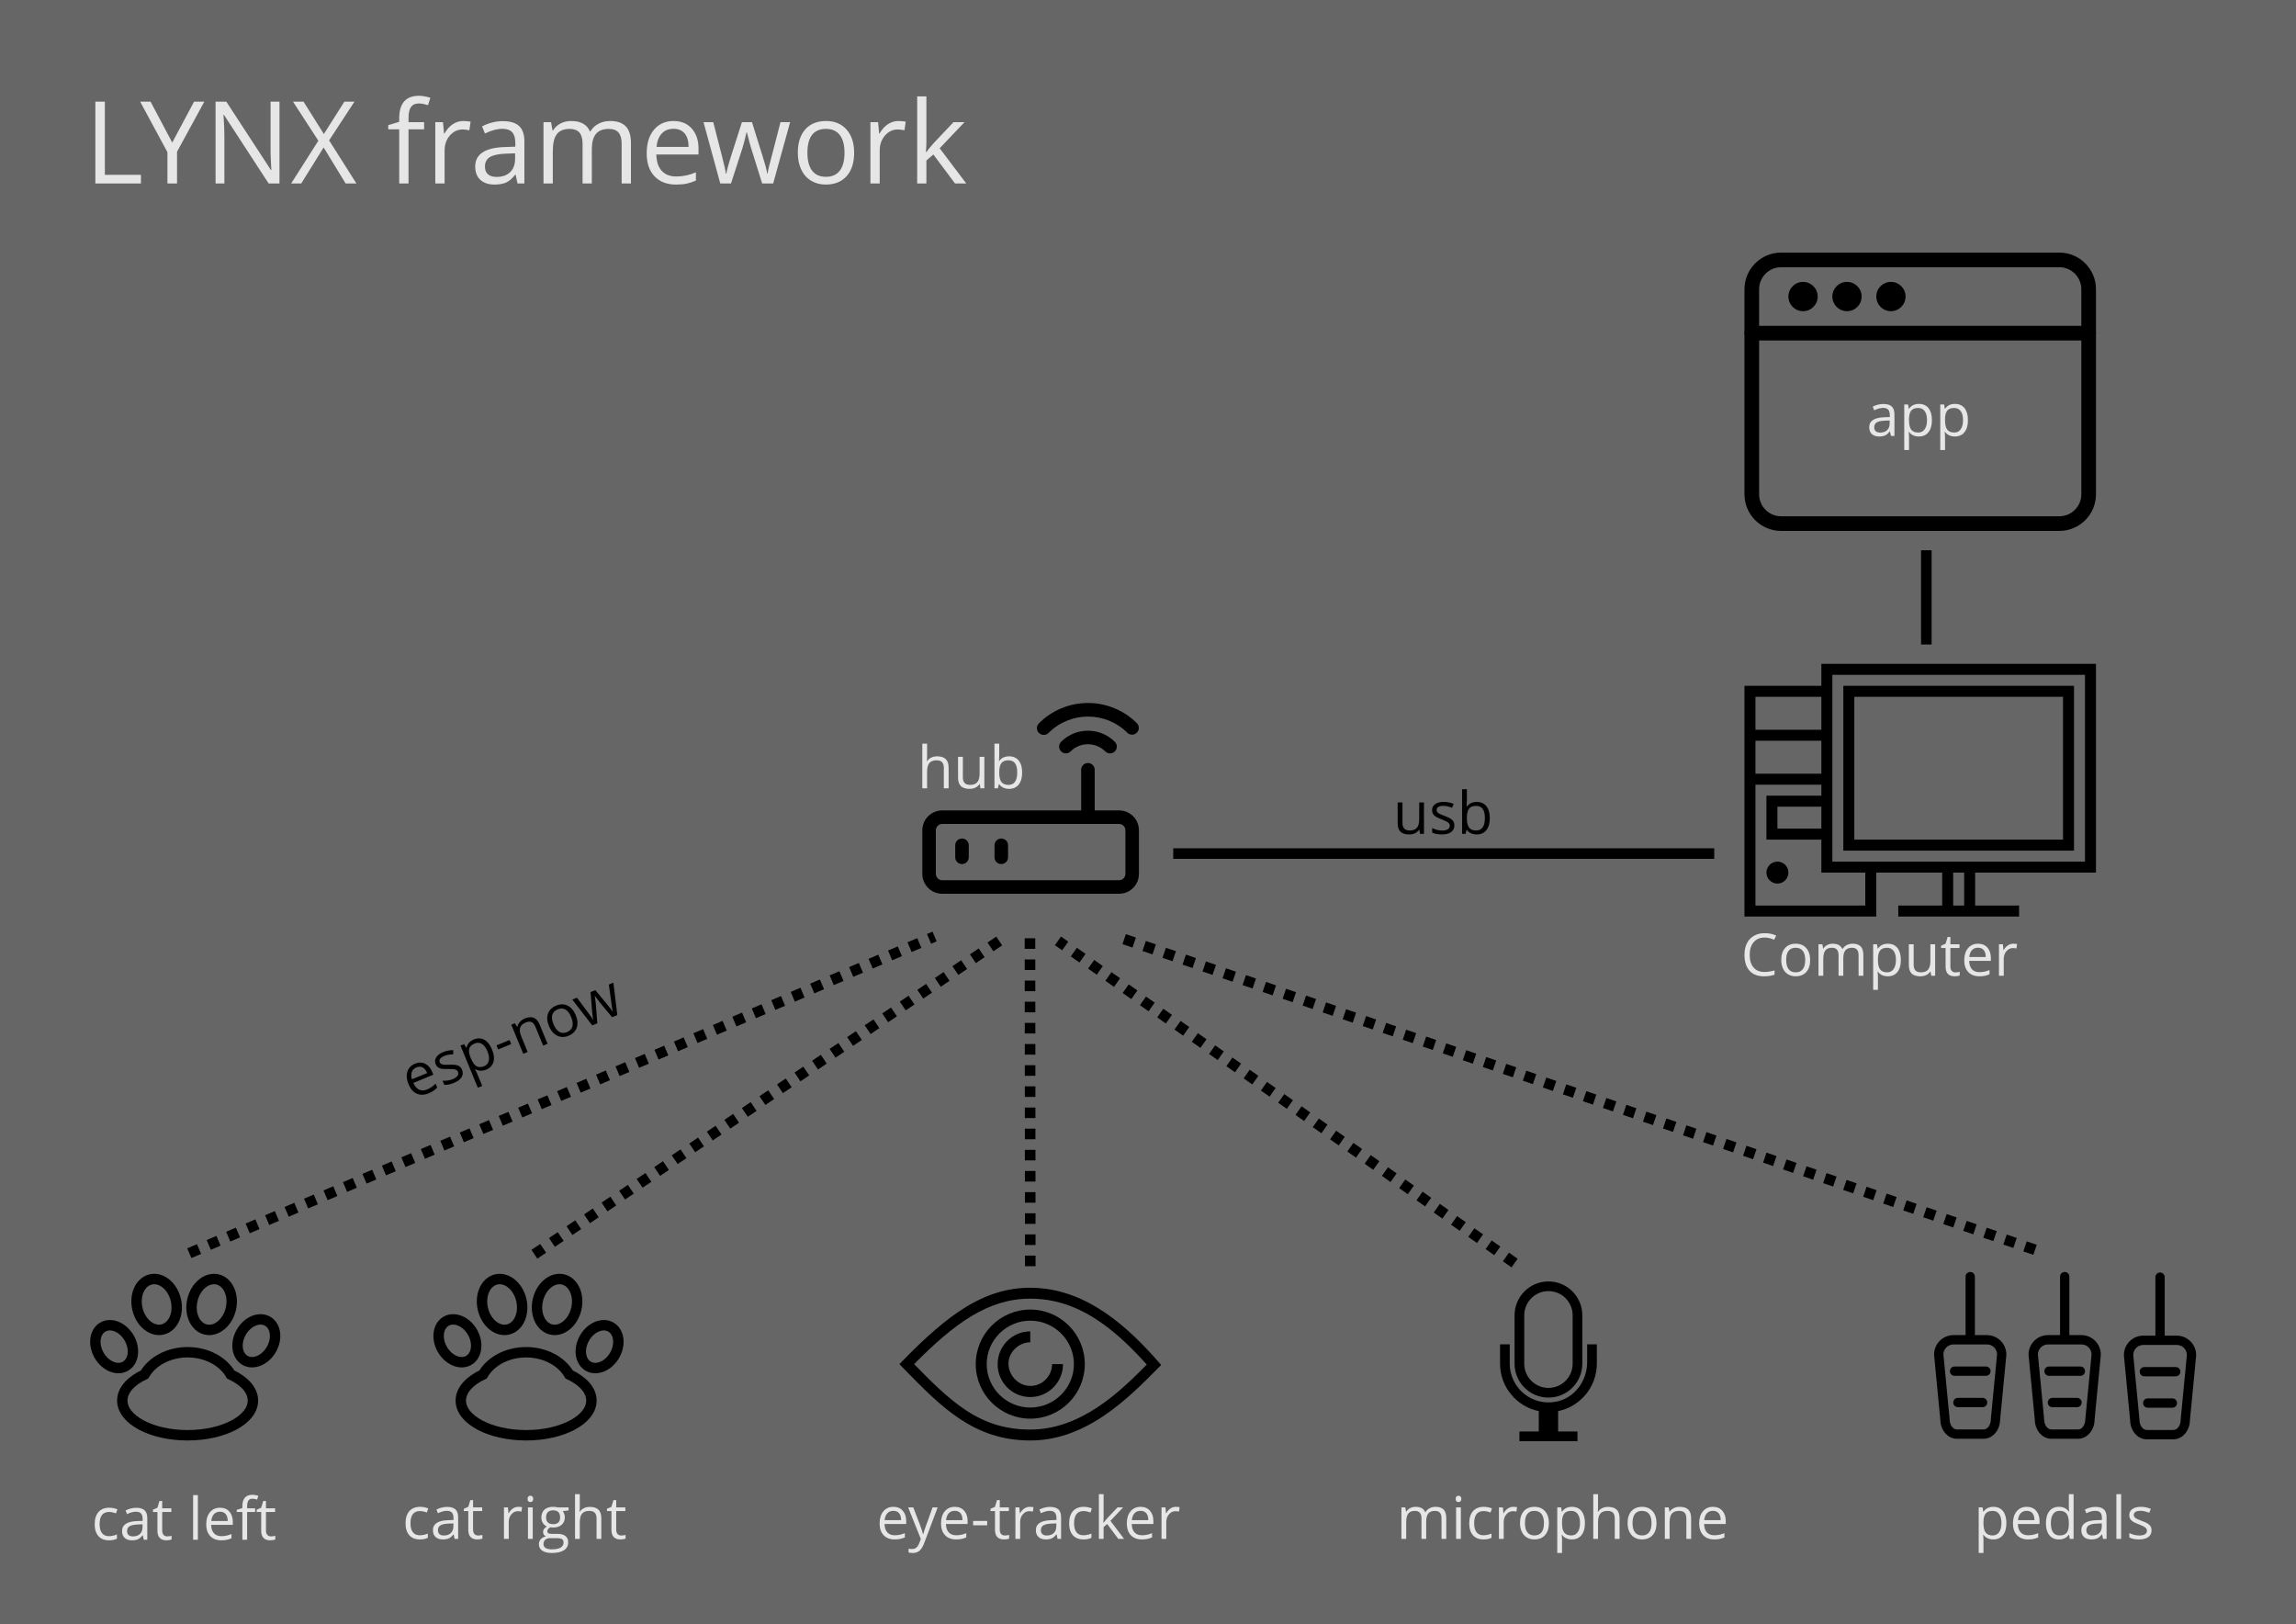
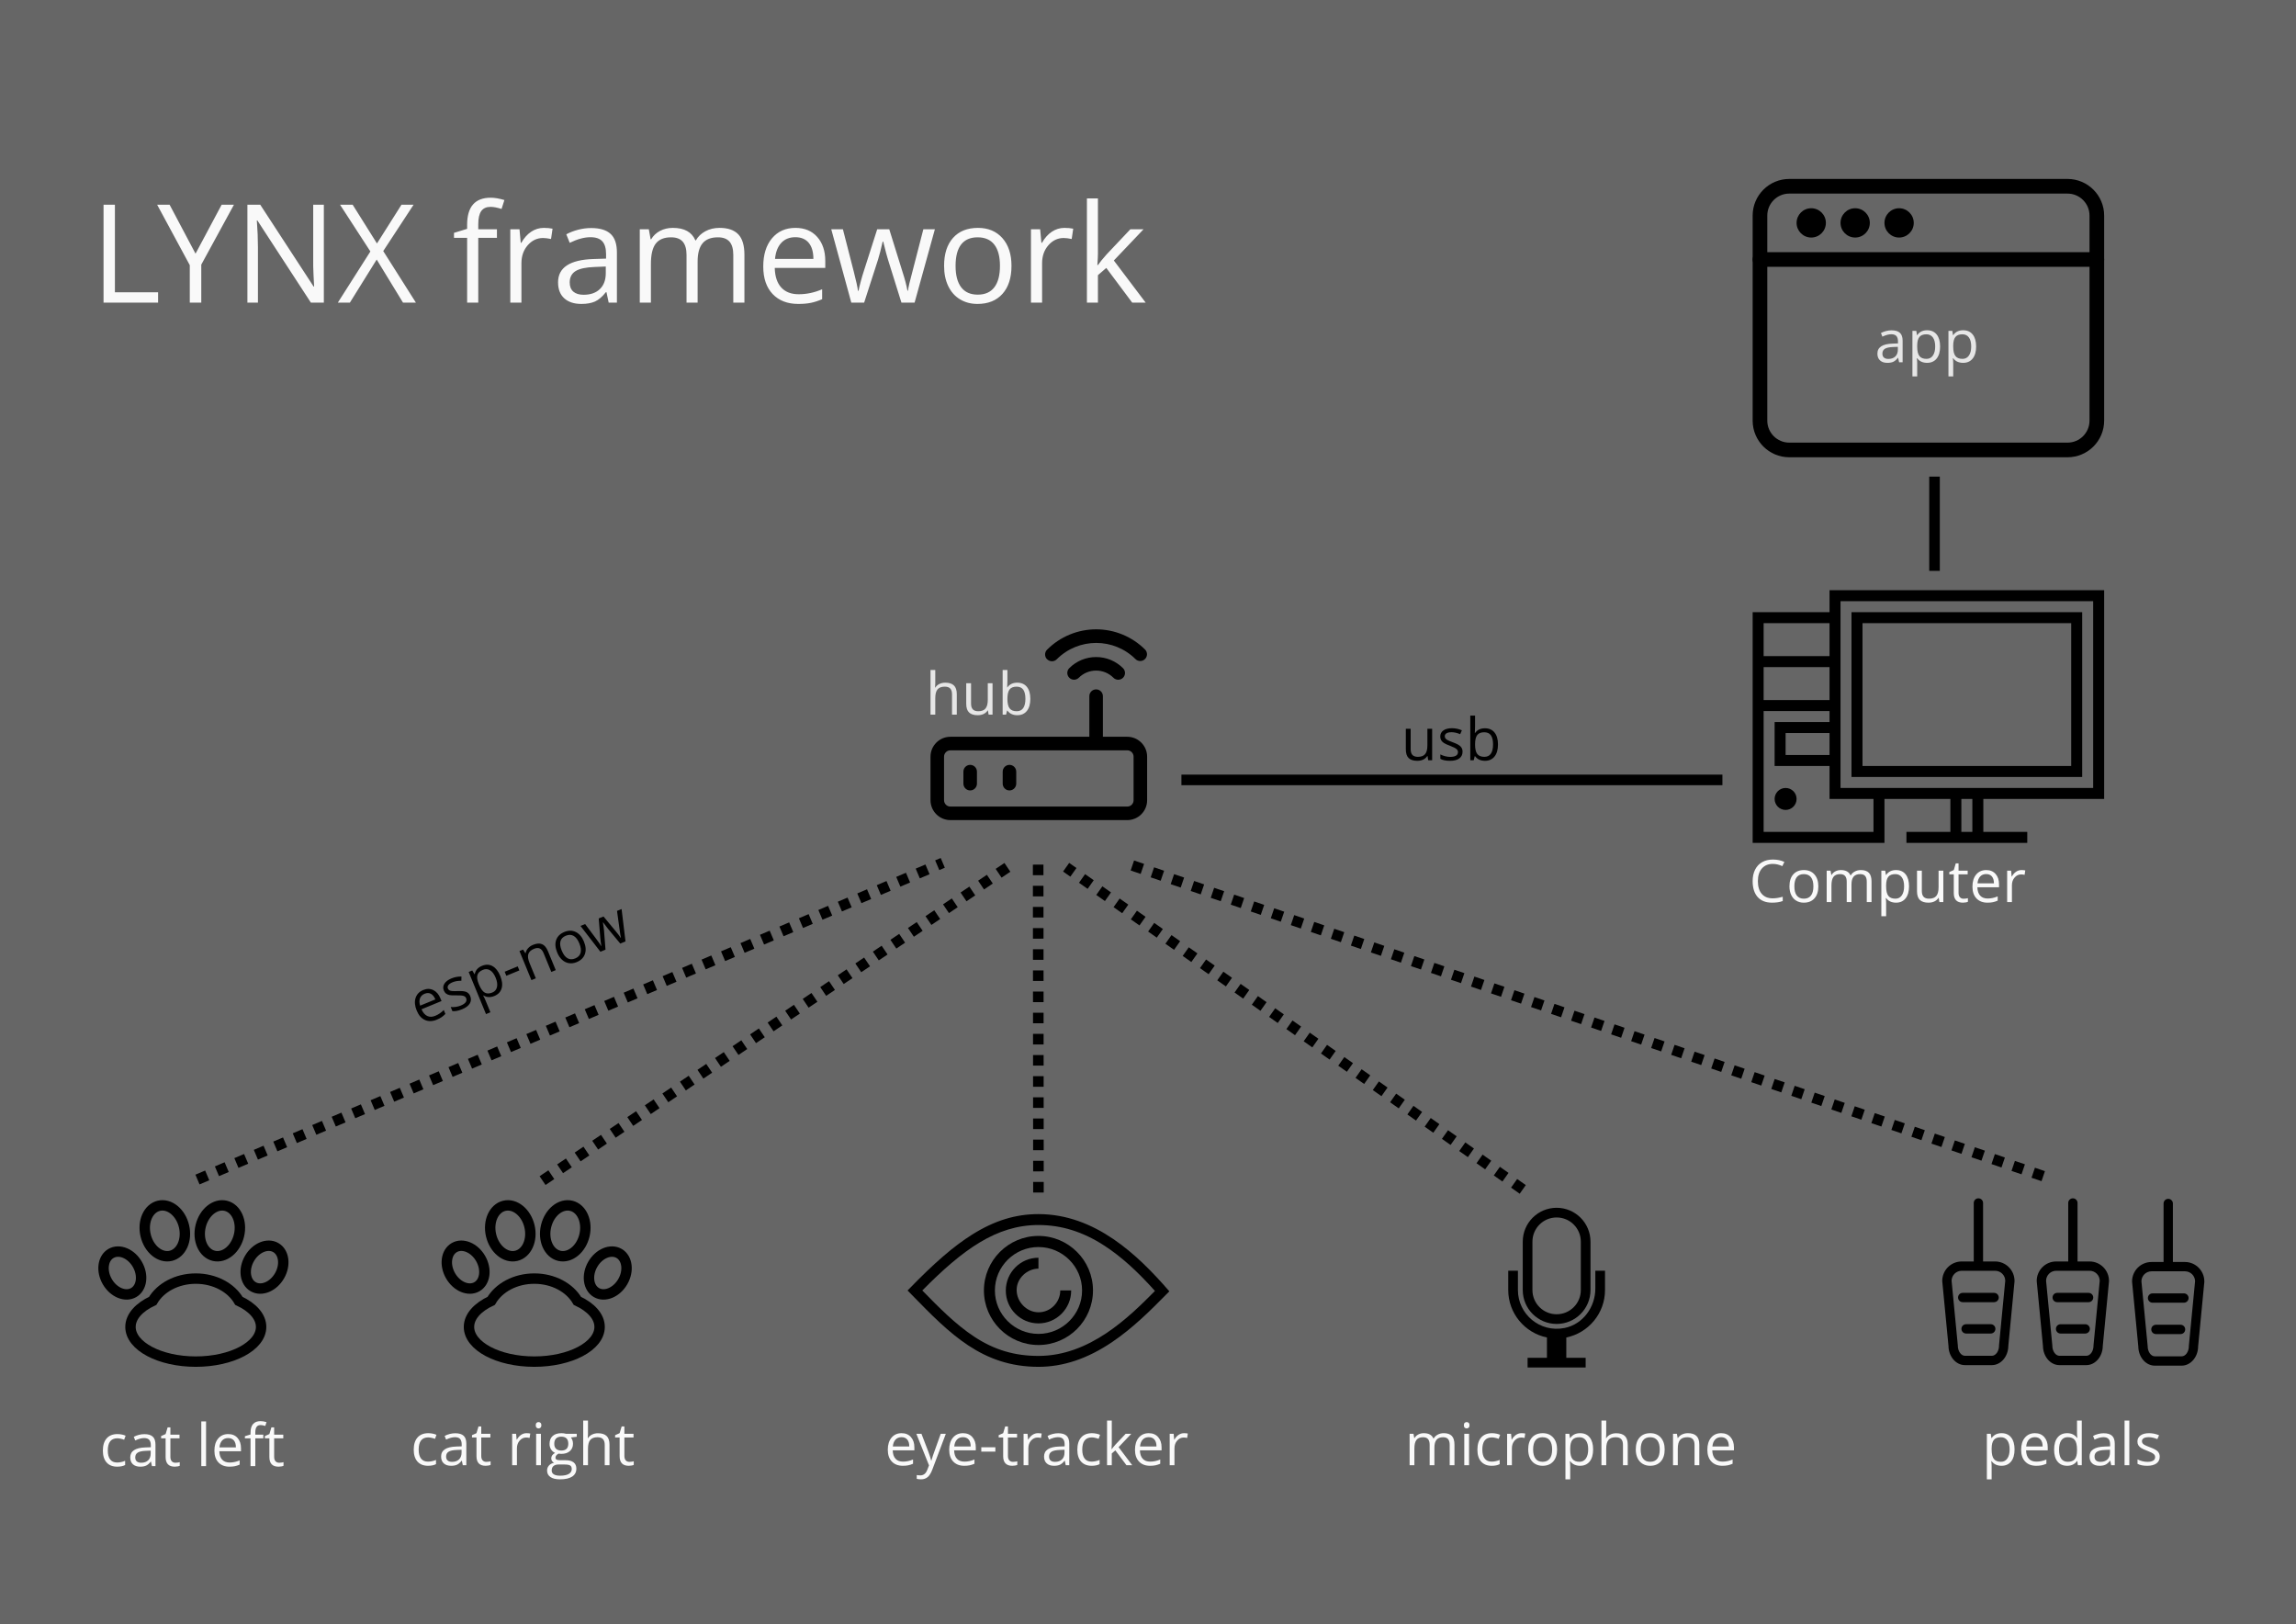
<svg xmlns="http://www.w3.org/2000/svg" width="297mm" height="210mm" viewBox="0 0 297 210" version="1.1" id="svg1">
  <defs id="defs1">
    <rect x="-767.448" y="919.816" width="723.239" height="141.045" id="rect1" />
    <rect x="-767.448" y="919.816" width="281.83" height="87.565" id="rect1-2" />
    <rect x="-767.448" y="919.816" width="360.117" height="190.309" id="rect1-2-8" />
    <rect x="-767.448" y="919.816" width="360.117" height="190.309" id="rect1-2-8-6" />
    <rect x="-767.448" y="919.816" width="360.117" height="190.309" id="rect1-2-8-6-5" />
    <rect x="-767.448" y="919.816" width="233.528" height="87.48" id="rect1-6" />
    <rect x="-767.448" y="919.816" width="360.117" height="190.309" id="rect1-7" />
    <rect x="-767.448" y="919.816" width="360.117" height="190.309" id="rect1-7-0" />
    <rect x="-767.448" y="919.816" width="307.031" height="82.618" id="rect1-2-8-5" />
    <rect x="-767.448" y="919.816" width="360.117" height="190.309" id="rect1-7-07" />
    <rect x="-767.448" y="919.816" width="360.117" height="190.309" id="rect1-2-8-62" />
+     <rect x="-767.448" y="919.816" width="723.239" height="141.045" id="rect1-75" />
  </defs>
-   <g id="layer3">
+   <g id="layer3" style="display:inline">
    <rect style="fill:#666666;stroke:none;stroke-width:2.5;stroke-dasharray:none;stroke-dashoffset:0" id="rect4" width="327.329" height="235.983" x="-15.922" y="-12.352" />
  </g>
-   <g id="layer1">
-     <g id="g2" transform="matrix(1.251834,0,0,1.251834,190.285,166.3587)">
+   <g id="layer2" style="display:inline">
+     <rect fill="none" height="36.492" width="36.492" id="rect1-5" x="39.997" y="82.628" style="stroke-width:0.114;stroke-dasharray:none" />
+     <g id="g4-7" transform="matrix(0.08585818,0,0,0.08585818,3.038969,144.0087)" style="stroke-width:15.687;stroke-dasharray:none">
+       <path class="cls-1" d="m 324.5,282.26 c -11.49,-19.8 -36.22,-33.5 -64.9,-33.5 -28.68,0 -53.41,13.7 -64.9,33.5 -20.53,9.58 -33.5,23.62 -33.5,39.28 0,28.87 44.05,52.27 98.4,52.27 54.35,0 98.4,-23.4 98.4,-52.27 0,-15.66 -12.97,-29.7 -33.5,-39.28 z" id="path1-0" style="fill:none;stroke:#000000;stroke-width:15.687;stroke-miterlimit:10;stroke-dasharray:none" />
+       <ellipse class="cls-1" cx="295.77" cy="176.77" rx="38.75" ry="29.72" transform="rotate(-76.66,295.7756,176.7712)" id="ellipse1" style="fill:none;stroke:#000000;stroke-width:15.687;stroke-miterlimit:10;stroke-dasharray:none" />
+       <ellipse class="cls-1" cx="212.93" cy="176.77" rx="29.72" ry="38.75" transform="rotate(-13.34,212.893,176.7626)" id="ellipse2" style="fill:none;stroke:#000000;stroke-width:15.687;stroke-miterlimit:10;stroke-dasharray:none" />
+       <ellipse class="cls-1" cx="148.91" cy="240.32" rx="26.12" ry="34.05" transform="rotate(-30,148.9066,240.3194)" id="ellipse3" style="fill:none;stroke:#000000;stroke-width:15.687;stroke-miterlimit:10;stroke-dasharray:none" />
+       <ellipse class="cls-1" cx="363.09" cy="231.51" rx="34.05" ry="26.12" transform="rotate(-60,363.0941,231.5025)" id="ellipse4" style="fill:none;stroke:#000000;stroke-width:15.687;stroke-miterlimit:10;stroke-dasharray:none" />
+     </g>
+     <g id="g4-7-8" transform="matrix(-0.08585818,0,0,0.08585818,91.40252,144.0087)" style="stroke-width:15.687;stroke-dasharray:none">
+       <path class="cls-1" d="m 324.5,282.26 c -11.49,-19.8 -36.22,-33.5 -64.9,-33.5 -28.68,0 -53.41,13.7 -64.9,33.5 -20.53,9.58 -33.5,23.62 -33.5,39.28 0,28.87 44.05,52.27 98.4,52.27 54.35,0 98.4,-23.4 98.4,-52.27 0,-15.66 -12.97,-29.7 -33.5,-39.28 z" id="path1-0-7" style="fill:none;stroke:#000000;stroke-width:15.687;stroke-miterlimit:10;stroke-dasharray:none" />
+       <ellipse class="cls-1" cx="295.77" cy="176.77" rx="38.75" ry="29.72" transform="rotate(-76.66,295.7756,176.7712)" id="ellipse1-9" style="fill:none;stroke:#000000;stroke-width:15.687;stroke-miterlimit:10;stroke-dasharray:none" />
+       <ellipse class="cls-1" cx="212.93" cy="176.77" rx="29.72" ry="38.75" transform="rotate(-13.34,212.893,176.7626)" id="ellipse2-2" style="fill:none;stroke:#000000;stroke-width:15.687;stroke-miterlimit:10;stroke-dasharray:none" />
+       <ellipse class="cls-1" cx="148.91" cy="240.32" rx="26.12" ry="34.05" transform="rotate(-30,148.9066,240.3194)" id="ellipse3-0" style="fill:none;stroke:#000000;stroke-width:15.687;stroke-miterlimit:10;stroke-dasharray:none" />
+       <ellipse class="cls-1" cx="363.09" cy="231.51" rx="34.05" ry="26.12" transform="rotate(-60,363.0941,231.5025)" id="ellipse4-2" style="fill:none;stroke:#000000;stroke-width:15.687;stroke-miterlimit:10;stroke-dasharray:none" />
+     </g>
+     <g id="g2-0" transform="matrix(0.4378269,0,0,0.4378269,112.4849,71.84313)">
+       <path d="m 76.09,53.55 h -7.16 v -12 a 2,2 0 1 0 -4,0 v 12 H 23.88 A 5.89,5.89 0 0 0 18,59.43 V 72.3 a 5.88,5.88 0 0 0 5.88,5.87 H 76.09 A 5.87,5.87 0 0 0 82,72.3 V 59.43 A 5.88,5.88 0 0 0 76.09,53.55 Z M 78,72.3 a 1.87,1.87 0 0 1 -1.87,1.87 H 23.88 A 1.88,1.88 0 0 1 22,72.3 V 59.43 a 1.88,1.88 0 0 1 1.88,-1.88 H 76.09 A 1.88,1.88 0 0 1 78,59.43 Z M 52.44,30.66 a 2,2 0 0 1 0,-2.83 20.48,20.48 0 0 1 29,0 2,2 0 0 1 -2.82,2.83 16.49,16.49 0 0 0 -23.32,0 2,2 0 0 1 -2.83,0 z M 66.93,30 a 11.2,11.2 0 0 1 7.95,3.29 2.001,2.001 0 1 1 -2.83,2.83 7.24,7.24 0 0 0 -10.24,0 A 2,2 0 0 1 60.39,36.7 2,2 0 0 1 59,36.11 2,2 0 0 1 59,33.28 11.16,11.16 0 0 1 66.93,30 Z M 31.72,63.85 v 3.55 a 2,2 0 0 1 -4,0 v -3.55 a 2,2 0 1 1 4,0 z m 11.61,0 v 3.55 a 2,2 0 0 1 -4,0 v -3.55 a 2,2 0 0 1 4,0 z" id="path1-6" />
+     </g>
+     <g id="g5-5" transform="matrix(0.08817774,0,0,0.08817774,111.7559,144.3274)" style="stroke-width:10.028;stroke-dasharray:none">
+       <g id="g4-6" style="stroke-width:10.028;stroke-dasharray:none">
+         <g id="g3-9" style="stroke-width:10.028;stroke-dasharray:none">
+           <g id="g2-3" style="stroke-width:10.028;stroke-dasharray:none">
+             <path d="M 447.1,256.2 C 401.8,204 339.2,144 256,144 c -33.6,0 -64.4,9.5 -96.9,29.8 C 131.7,191 103.6,215.2 65,255 l -1,1 6.7,6.9 C 125.8,319.3 173.4,368 256,368 c 36.5,0 71.9,-11.9 108.2,-36.4 30.9,-20.9 57.2,-47.4 78.3,-68.8 l 5.5,-5.5 z M 256,160 c 33.1,0 64.9,9.5 97.2,30.6 23.9,15.6 47.4,36.7 73.7,66.1 C 388.6,295.4 331.1,352 256,352 221.8,352 191.8,343.6 161.8,323.8 134.3,305.7 109.5,280.5 85.6,256 144.7,196.3 194,160 256,160 Z" id="path1-7" style="stroke-width:10.028;stroke-dasharray:none" />
+             <path d="m 256,336 c 44.1,0 80,-35.9 80,-80 0,-44.1 -35.9,-80 -80,-80 -44.1,0 -80,35.9 -80,80 0,44.1 35.9,80 80,80 z m 0,-143.7 c 35.2,0 64,28.6 64,63.7 0,35.1 -28.8,63.7 -64,63.7 -35.2,0 -63.9,-28.6 -63.9,-63.7 0,-35.1 28.7,-63.7 63.9,-63.7 z" id="path2-4" style="stroke-width:10.028;stroke-dasharray:none" />
+           </g>
+           <path d="m 288,256 v 0 c 0,17.5 -14.4,32 -31.8,32 -17.4,0 -32.2,-15.2 -32.2,-32.7 0,-17.5 15.8,-31.3 32,-31.3 v -16 c -26.5,0 -47.9,21.6 -47.9,48.2 0,26.6 21.5,48.1 47.9,48.1 26.4,0 48,-21.6 48,-48.1 V 256 Z" id="path3" style="stroke-width:10.028;stroke-dasharray:none" />
+         </g>
+       </g>
+     </g>
+     <path style="fill:none;stroke:#000000;stroke-width:1.368;stroke-dasharray:none" d="m 152.823,100.869 h 69.981" id="path4" />
+     <path style="fill:none;stroke:#000000;stroke-width:1.368;stroke-dasharray:none" d="M 250.241,61.642 V 73.831" id="path4-2" />
+     <path style="fill:none;stroke:#000000;stroke-width:1.368;stroke-dasharray:1.368, 1.368;stroke-dashoffset:0" d="M 25.545,152.555 121.952,111.598" id="path4-1" />
+     <path style="fill:none;stroke:#000000;stroke-width:1.368;stroke-dasharray:1.368, 1.368;stroke-dashoffset:0" d="M 70.183,152.693 130.863,111.806" id="path4-1-0" />
+     <path style="fill:none;stroke:#000000;stroke-width:1.368;stroke-dasharray:1.368, 1.368;stroke-dashoffset:0" d="m 134.329,154.234 -0.038,-43.663" id="path4-1-2" />
+     <path style="fill:none;stroke:#000000;stroke-width:1.368;stroke-dasharray:1.368, 1.368;stroke-dashoffset:0" d="M 196.977,153.831 137.91,112.16" id="path4-1-9" />
+     <path style="fill:none;stroke:#000000;stroke-width:1.368;stroke-dasharray:1.368, 1.368;stroke-dashoffset:0" d="M 264.303,152.116 146.271,111.868" id="path4-1-9-3" />
+     <path d="m 270.304,163.15 h -1.562 v -7.564 c 0,-0.333 -0.27,-0.603 -0.603,-0.603 -0.333,0 -0.603,0.27 -0.603,0.603 v 7.564 h -1.562 c -1.387,0.002 -2.511,1.126 -2.513,2.513 v 0.029 l 0.807,8.389 c 0.014,1.368 0.966,2.476 2.134,2.476 h 3.469 c 1.168,0 2.12,-1.108 2.134,-2.476 l 0.805,-8.36 v -0.058 c -0.002,-1.385 -1.123,-2.508 -2.508,-2.513 z m 0.503,10.843 v 0.057 c 0,0.705 -0.425,1.301 -0.928,1.301 h -3.472 c -0.503,0 -0.928,-0.595 -0.928,-1.301 v -0.029 l -0.809,-8.385 c 0.015,-0.711 0.595,-1.281 1.307,-1.281 h 4.329 c 0.712,5.7e-4 1.292,0.57 1.307,1.281 z m -0.035,-6.18 c 0,0.333 -0.27,0.603 -0.603,0.603 h -4.058 c -0.333,0 -0.603,-0.27 -0.603,-0.603 0,-0.333 0.27,-0.603 0.603,-0.603 h 4.058 c 0.332,-1e-5 0.601,0.268 0.603,0.599 z m -0.436,4.057 c 0,0.333 -0.27,0.603 -0.603,0.603 h -3.185 c -0.333,0 -0.603,-0.27 -0.603,-0.603 0,-0.333 0.27,-0.603 0.603,-0.603 h 3.185 c 0.332,-1e-5 0.601,0.268 0.603,0.6 z m -12.253,-8.72 h -1.562 v -7.564 c 0,-0.333 -0.27,-0.603 -0.603,-0.603 -0.333,0 -0.603,0.27 -0.603,0.603 v 7.564 h -1.562 c -1.387,0.002 -2.511,1.126 -2.513,2.513 v 0.029 l 0.807,8.389 c 0.014,1.368 0.966,2.476 2.134,2.476 h 3.471 c 1.168,0 2.12,-1.108 2.134,-2.476 l 0.804,-8.36 v -0.058 c -0.002,-1.386 -1.124,-2.509 -2.51,-2.513 z m 0.502,10.843 v 0.057 c 0,0.705 -0.425,1.301 -0.928,1.301 h -3.474 c -0.503,0 -0.928,-0.595 -0.928,-1.301 v -0.029 l -0.807,-8.385 c 0.015,-0.711 0.595,-1.281 1.307,-1.281 h 4.329 c 0.711,5.7e-4 1.292,0.57 1.306,1.281 z m -0.035,-6.18 c 0,0.333 -0.27,0.603 -0.603,0.603 h -4.058 c -0.333,0 -0.603,-0.27 -0.603,-0.603 0,-0.333 0.27,-0.603 0.603,-0.603 h 4.058 c 0.332,-1e-5 0.601,0.268 0.603,0.599 z m -0.433,4.054 c 0,0.333 -0.27,0.603 -0.603,0.603 h -3.189 c -0.333,0 -0.603,-0.27 -0.603,-0.603 0,-0.333 0.27,-0.603 0.603,-0.603 h 3.189 c 0.333,0 0.603,0.27 0.603,0.603 z m 24.52,-8.649 h -1.562 v -7.564 c 0,-0.333 -0.27,-0.603 -0.603,-0.603 -0.333,0 -0.603,0.27 -0.603,0.603 v 7.564 h -1.562 c -1.387,0.002 -2.511,1.126 -2.513,2.513 v 0.029 l 0.807,8.389 c 0.014,1.368 0.966,2.476 2.134,2.476 h 3.469 c 1.168,0 2.12,-1.108 2.134,-2.476 l 0.805,-8.36 v -0.058 c -0.002,-1.385 -1.123,-2.508 -2.508,-2.513 z m 0.503,10.843 v 0.057 c 0,0.705 -0.425,1.301 -0.928,1.301 h -3.472 c -0.503,0 -0.928,-0.595 -0.928,-1.301 v -0.029 l -0.809,-8.385 c 0.015,-0.711 0.595,-1.281 1.307,-1.281 h 4.329 c 0.712,5.7e-4 1.292,0.57 1.307,1.281 z m -0.035,-6.18 c 0,0.333 -0.27,0.603 -0.603,0.603 h -4.058 c -0.333,0 -0.603,-0.27 -0.603,-0.603 0,-0.333 0.27,-0.603 0.603,-0.603 h 4.058 c 0.332,0 0.601,0.268 0.603,0.599 z m -0.436,4.057 c 0,0.333 -0.27,0.603 -0.603,0.603 h -3.185 c -0.333,0 -0.603,-0.27 -0.603,-0.603 0,-0.333 0.27,-0.603 0.603,-0.603 h 3.185 c 0.332,-1e-5 0.601,0.268 0.603,0.6 z" id="path1-5" style="stroke-width:0.075" />
+     <g id="g2" transform="matrix(1.251834,0,0,1.251834,191.3433,156.8336)" style="display:inline">
      <path d="m 8,11 c 1.657,0 3,-1.343 3,-3 V 3 C 11,1.343 9.657,0 8,0 6.343,0 5,1.343 5,3 v 5 c 0,1.657 1.343,3 3,3 z" id="path1" style="fill:none;stroke:#000000" />
      <path d="M 13,8 V 6 h -1 v 1.844 c 0,1.92 -1.282,3.688 -3.164,4.071 C 6.266,12.438 4,10.479 4,8 V 6 H 3 v 2 c 0,2.414 1.721,4.434 4,4.899 V 15 H 5 v 1 h 6 V 15 H 9 V 12.899 C 11.279,12.434 13,10.414 13,8 Z" id="path2" />
    </g>
-     <g id="g2-6" transform="matrix(1.420934,0,0,1.420934,225.656,81.59429)">
+     <g id="g2-6" transform="matrix(1.420934,0,0,1.420934,226.7144,72.06928)" style="display:inline">
      <path d="M 32,22 V 3 H 7 V 5 H 0 v 21 h 12 v -4 h 6 v 3 h -4 v 1 H 25 V 25 H 21 V 22 Z M 7,18 H 3 V 16 H 7 Z M 7,13 H 1 V 10 H 7 Z M 7,6 V 9 H 1 V 6 Z m 4,19 H 1 V 14 h 6 v 1 H 2 v 4 h 5 v 3 h 4 z M 8,21 V 4 h 23 v 17 z m 12,4 h -1 v -3 h 1 z" id="path1-2" />
      <circle cx="3" cy="22" r="1" id="circle1" />
      <path d="M 30,5 H 9 V 20 H 30 Z M 29,19 H 10 V 6 h 19 z" id="path2-9" />
    </g>
-     <g id="g8" transform="matrix(0.947289,0,0,0.947289,225.656,26.98459)">
+     <g id="g8" transform="matrix(0.947289,0,0,0.947289,226.7144,17.45959)" style="display:inline">
      <g id="Expanded">
        <g id="g7">
          <g id="g2-5">
            <path d="M 43,44 H 5 C 2.243,44 0,41.757 0,39 V 11 C 0,8.243 2.243,6 5,6 h 38 c 2.757,0 5,2.243 5,5 v 28 c 0,2.757 -2.243,5 -5,5 z M 5,8 C 3.346,8 2,9.346 2,11 v 28 c 0,1.654 1.346,3 3,3 h 38 c 1.654,0 3,-1.346 3,-3 V 11 C 46,9.346 44.654,8 43,8 Z" id="path1-3" />
          </g>
          <g id="g3">
            <path d="M 47,18 H 1 C 0.447,18 0,17.552 0,17 0,16.448 0.447,16 1,16 h 46 c 0.553,0 1,0.448 1,1 0,0.552 -0.447,1 -1,1 z" id="path2-5" />
          </g>
          <g id="g4">
            <circle cx="8" cy="12" r="2" id="circle2" />
          </g>
          <g id="g5">
            <circle cx="14" cy="12" r="2" id="circle3" />
          </g>
          <g id="g6">
            <circle cx="20" cy="12" r="2" id="circle4" />
          </g>
        </g>
      </g>
    </g>
  </g>
-   <g id="layer2">
-     <text xml:space="preserve" transform="matrix(0.1425455,0,0,0.1425455,350.8399,-81.47087)" id="text1-0" style="font-size:53.333px;font-family:'Open Sans';-inkscape-font-specification:'Open Sans, Normal';white-space:pre;shape-inside:url(#rect1-2);display:inline;fill:#e6e6e6;stroke-width:3.78">
-       <tspan x="-767.447" y="967.072" id="tspan11">app </tspan>
+   <g id="layer1" style="display:inline">
+     <text xml:space="preserve" transform="matrix(0.1425455,0,0,0.1425455,351.8982,-90.99587)" id="text1-0" style="font-size:53.333px;font-family:'Open Sans';-inkscape-font-specification:'Open Sans, Normal';white-space:pre;shape-inside:url(#rect1-2);display:inline;fill:#e6e6e6;stroke-width:3.78">
+       <tspan x="-767.447" y="967.072" id="tspan2">app </tspan>
    </text>
-     <text xml:space="preserve" transform="matrix(0.1425455,0,0,0.1425455,290.0256,61.17558)" id="text1-0-7" style="font-size:53.333px;font-family:'Open Sans';-inkscape-font-specification:'Open Sans, Normal';white-space:pre;shape-inside:url(#rect1-2-8);display:inline;fill:#e6e6e6;stroke-width:3.78">
-       <tspan x="-767.447" y="967.072" id="tspan12">microphone</tspan>
+     <text xml:space="preserve" transform="matrix(0.1425455,0,0,0.1425455,291.0839,51.65057)" id="text1-0-7" style="font-size:53.333px;font-family:'Open Sans';-inkscape-font-specification:'Open Sans, Normal';white-space:pre;shape-inside:url(#rect1-2-8);display:inline;fill:#f9f9f9;stroke-width:3.78">
+       <tspan x="-767.447" y="967.072" id="tspan3">microphone</tspan>
    </text>
-     <text xml:space="preserve" transform="matrix(0.1425455,0,0,0.1425455,364.6975,61.17558)" id="text1-0-7-1" style="font-size:53.333px;font-family:'Open Sans';-inkscape-font-specification:'Open Sans, Normal';white-space:pre;shape-inside:url(#rect1-2-8-62);display:inline;fill:#e6e6e6;stroke-width:3.78">
-       <tspan x="-767.447" y="967.072" id="tspan13">pedals</tspan>
+     <text xml:space="preserve" transform="matrix(0.1425455,0,0,0.1425455,365.7558,51.65057)" id="text1-0-7-1" style="font-size:53.333px;font-family:'Open Sans';-inkscape-font-specification:'Open Sans, Normal';white-space:pre;shape-inside:url(#rect1-2-8-62);display:inline;fill:#f9f9f9;stroke-width:3.78">
+       <tspan x="-767.447" y="967.072" id="tspan4">pedals</tspan>
    </text>
-     <text xml:space="preserve" transform="matrix(0.1425455,0,0,0.1425455,222.751,61.17558)" id="text1-0-7-7" style="font-size:53.333px;font-family:'Open Sans';-inkscape-font-specification:'Open Sans, Normal';white-space:pre;shape-inside:url(#rect1-2-8-5);display:inline;fill:#e6e6e6;stroke-width:3.78">
-       <tspan x="-767.447" y="967.072" id="tspan14">eye-tracker</tspan>
+     <text xml:space="preserve" transform="matrix(0.1425455,0,0,0.1425455,223.8093,51.65057)" id="text1-0-7-7" style="font-size:53.333px;font-family:'Open Sans';-inkscape-font-specification:'Open Sans, Normal';white-space:pre;shape-inside:url(#rect1-2-8-5);display:inline;fill:#f9f9f9;stroke-width:3.78">
+       <tspan x="-767.447" y="967.072" id="tspan5">eye-tracker</tspan>
    </text>
-     <text xml:space="preserve" transform="matrix(0.1425455,0,0,0.1425455,121.2166,61.29019)" id="text1-0-7-6" style="font-size:53.333px;font-family:'Open Sans';-inkscape-font-specification:'Open Sans, Normal';white-space:pre;shape-inside:url(#rect1-2-8-6);display:inline;fill:#e6e6e6;stroke-width:3.78">
-       <tspan x="-767.447" y="967.072" id="tspan15">cat left</tspan>
+     <text xml:space="preserve" transform="matrix(0.1425455,0,0,0.1425455,122.2749,51.76519)" id="text1-0-7-6" style="font-size:53.333px;font-family:'Open Sans';-inkscape-font-specification:'Open Sans, Normal';white-space:pre;shape-inside:url(#rect1-2-8-6);display:inline;fill:#f9f9f9;stroke-width:3.78">
+       <tspan x="-767.447" y="967.072" id="tspan6">cat left</tspan>
    </text>
-     <text xml:space="preserve" transform="matrix(0.1425455,0,0,0.1425455,161.429,61.17558)" id="text1-0-7-6-2" style="font-size:53.333px;font-family:'Open Sans';-inkscape-font-specification:'Open Sans, Normal';white-space:pre;shape-inside:url(#rect1-2-8-6-5);display:inline;fill:#e6e6e6;stroke-width:3.78">
-       <tspan x="-767.447" y="967.072" id="tspan16">cat right</tspan>
+     <text xml:space="preserve" transform="matrix(0.1425455,0,0,0.1425455,162.4873,51.65057)" id="text1-0-7-6-2" style="font-size:53.333px;font-family:'Open Sans';-inkscape-font-specification:'Open Sans, Normal';white-space:pre;shape-inside:url(#rect1-2-8-6-5);display:inline;fill:#f9f9f9;stroke-width:3.78">
+       <tspan x="-767.447" y="967.072" id="tspan7">cat right</tspan>
    </text>
-     <text xml:space="preserve" transform="matrix(0.2779151,0,0,0.2779151,224.1651,-245.0358)" id="text1" style="font-size:53.333px;font-family:'Open Sans';-inkscape-font-specification:'Open Sans, Normal';white-space:pre;shape-inside:url(#rect1);display:inline;fill:#e6e6e6;stroke-width:3.78">
-       <tspan x="-767.447" y="967.072" id="tspan17">LYNX framework </tspan>
+     <text xml:space="preserve" transform="matrix(0.3325485,0,0,0.3325485,266.8657,-282.4605)" id="text1" style="font-size:53.333px;font-family:'Open Sans';-inkscape-font-specification:'Open Sans, Normal';white-space:pre;shape-inside:url(#rect1);display:inline;fill:#f9f9f9;stroke-width:3.78">
+       <tspan x="-767.447" y="967.072" id="tspan8">LYNX framework </tspan>
    </text>
-     <text xml:space="preserve" transform="matrix(0.1425455,0,0,0.1425455,228.0503,-35.89888)" id="text1-4" style="font-size:53.333px;font-family:'Open Sans';-inkscape-font-specification:'Open Sans, Normal';white-space:pre;shape-inside:url(#rect1-7);display:inline;fill:#e6e6e6;stroke-width:3.78">
-       <tspan x="-767.447" y="967.072" id="tspan18">hub </tspan>
+     <text xml:space="preserve" transform="matrix(0.2779151,0,0,0.2779151,228.1129,-218.0819)" id="text1-5" style="font-style:normal;font-variant:normal;font-weight:normal;font-stretch:normal;font-size:38.081px;font-family:'Open Sans';-inkscape-font-specification:'Open Sans, Normal';font-variant-ligatures:normal;font-variant-caps:normal;font-variant-numeric:normal;font-variant-east-asian:normal;white-space:pre;shape-inside:url(#rect1-75);display:inline;fill:#f9f9f9;stroke-width:3.78" />
+     <text xml:space="preserve" transform="matrix(0.1425455,0,0,0.1425455,229.1086,-45.42388)" id="text1-4" style="font-size:53.333px;font-family:'Open Sans';-inkscape-font-specification:'Open Sans, Normal';white-space:pre;shape-inside:url(#rect1-7);display:inline;fill:#e6e6e6;stroke-width:3.78">
+       <tspan x="-767.447" y="967.072" id="tspan9">hub </tspan>
    </text>
-     <text xml:space="preserve" transform="matrix(0.1425455,0,0,0.1425455,289.5825,-30.00087)" id="text1-4-6" style="font-size:53.333px;font-family:'Open Sans';-inkscape-font-specification:'Open Sans, Normal';white-space:pre;shape-inside:url(#rect1-7-07);display:inline;fill:#000000;stroke-width:3.78">
-       <tspan x="-767.447" y="967.072" id="tspan19">usb</tspan>
+     <text xml:space="preserve" transform="matrix(0.1425455,0,0,0.1425455,290.6408,-39.52588)" id="text1-4-6" style="font-size:53.333px;font-family:'Open Sans';-inkscape-font-specification:'Open Sans, Normal';white-space:pre;shape-inside:url(#rect1-7-07);display:inline;fill:#000000;stroke-width:3.78">
+       <tspan x="-767.447" y="967.072" id="tspan10">usb</tspan>
    </text>
-     <text xml:space="preserve" transform="matrix(0.1425455,0,0,0.1425455,334.5882,-11.65493)" id="text1-4-1" style="font-size:53.333px;font-family:'Open Sans';-inkscape-font-specification:'Open Sans, Normal';white-space:pre;shape-inside:url(#rect1-7-0);display:inline;fill:#e6e6e6;stroke-width:3.78">
-       <tspan x="-767.447" y="967.072" id="tspan20">Computer</tspan>
+     <text xml:space="preserve" transform="matrix(0.1425455,0,0,0.1425455,335.6465,-21.17994)" id="text1-4-1" style="font-size:53.333px;font-family:'Open Sans';-inkscape-font-specification:'Open Sans, Normal';white-space:pre;shape-inside:url(#rect1-7-0);display:inline;fill:#f9f9f9;stroke-width:3.78">
+       <tspan x="-767.447" y="967.072" id="tspan11">Computer</tspan>
    </text>
-     <text xml:space="preserve" transform="matrix(0.1318285,-0.054226,0.054226,0.1318285,101.9423,-26.86026)" id="text1-2" style="font-size:53.333px;font-family:'Open Sans';-inkscape-font-specification:'Open Sans, Normal';white-space:pre;shape-inside:url(#rect1-6);display:inline;fill:#000000;stroke-width:3.78">
-       <tspan x="-767.447" y="967.072" id="tspan21">esp-now</tspan>
+     <text xml:space="preserve" transform="matrix(0.1318285,-0.054226,0.054226,0.1318285,103.0007,-36.38526)" id="text1-2" style="font-size:53.333px;font-family:'Open Sans';-inkscape-font-specification:'Open Sans, Normal';white-space:pre;shape-inside:url(#rect1-6);display:inline;fill:#000000;stroke-width:3.78">
+       <tspan x="-767.447" y="967.072" id="tspan12">esp-now</tspan>
    </text>
-     <rect fill="none" height="36.492" width="36.492" id="rect1-5" x="38.938" y="92.153" style="stroke-width:0.114;stroke-dasharray:none" />
-     <g id="g4-7" transform="matrix(0.08585818,0,0,0.08585818,1.980635,153.5338)" style="stroke-width:15.687;stroke-dasharray:none">
-       <path class="cls-1" d="m 324.5,282.26 c -11.49,-19.8 -36.22,-33.5 -64.9,-33.5 -28.68,0 -53.41,13.7 -64.9,33.5 -20.53,9.58 -33.5,23.62 -33.5,39.28 0,28.87 44.05,52.27 98.4,52.27 54.35,0 98.4,-23.4 98.4,-52.27 0,-15.66 -12.97,-29.7 -33.5,-39.28 z" id="path1-0" style="fill:none;stroke:#000000;stroke-width:15.687;stroke-miterlimit:10;stroke-dasharray:none" />
-       <ellipse class="cls-1" cx="295.77" cy="176.77" rx="38.75" ry="29.72" transform="rotate(-76.66,295.7756,176.7712)" id="ellipse1" style="fill:none;stroke:#000000;stroke-width:15.687;stroke-miterlimit:10;stroke-dasharray:none" />
-       <ellipse class="cls-1" cx="212.93" cy="176.77" rx="29.72" ry="38.75" transform="rotate(-13.34,212.893,176.7626)" id="ellipse2" style="fill:none;stroke:#000000;stroke-width:15.687;stroke-miterlimit:10;stroke-dasharray:none" />
-       <ellipse class="cls-1" cx="148.91" cy="240.32" rx="26.12" ry="34.05" transform="rotate(-30,148.9066,240.3194)" id="ellipse3" style="fill:none;stroke:#000000;stroke-width:15.687;stroke-miterlimit:10;stroke-dasharray:none" />
-       <ellipse class="cls-1" cx="363.09" cy="231.51" rx="34.05" ry="26.12" transform="rotate(-60,363.0941,231.5025)" id="ellipse4" style="fill:none;stroke:#000000;stroke-width:15.687;stroke-miterlimit:10;stroke-dasharray:none" />
-     </g>
-     <g id="g4-7-8" transform="matrix(-0.08585818,0,0,0.08585818,90.34419,153.5338)" style="stroke-width:15.687;stroke-dasharray:none">
-       <path class="cls-1" d="m 324.5,282.26 c -11.49,-19.8 -36.22,-33.5 -64.9,-33.5 -28.68,0 -53.41,13.7 -64.9,33.5 -20.53,9.58 -33.5,23.62 -33.5,39.28 0,28.87 44.05,52.27 98.4,52.27 54.35,0 98.4,-23.4 98.4,-52.27 0,-15.66 -12.97,-29.7 -33.5,-39.28 z" id="path1-0-7" style="fill:none;stroke:#000000;stroke-width:15.687;stroke-miterlimit:10;stroke-dasharray:none" />
-       <ellipse class="cls-1" cx="295.77" cy="176.77" rx="38.75" ry="29.72" transform="rotate(-76.66,295.7756,176.7712)" id="ellipse1-9" style="fill:none;stroke:#000000;stroke-width:15.687;stroke-miterlimit:10;stroke-dasharray:none" />
-       <ellipse class="cls-1" cx="212.93" cy="176.77" rx="29.72" ry="38.75" transform="rotate(-13.34,212.893,176.7626)" id="ellipse2-2" style="fill:none;stroke:#000000;stroke-width:15.687;stroke-miterlimit:10;stroke-dasharray:none" />
-       <ellipse class="cls-1" cx="148.91" cy="240.32" rx="26.12" ry="34.05" transform="rotate(-30,148.9066,240.3194)" id="ellipse3-0" style="fill:none;stroke:#000000;stroke-width:15.687;stroke-miterlimit:10;stroke-dasharray:none" />
-       <ellipse class="cls-1" cx="363.09" cy="231.51" rx="34.05" ry="26.12" transform="rotate(-60,363.0941,231.5025)" id="ellipse4-2" style="fill:none;stroke:#000000;stroke-width:15.687;stroke-miterlimit:10;stroke-dasharray:none" />
-     </g>
-     <g id="g2-0" transform="matrix(0.4378269,0,0,0.4378269,111.4266,81.36813)">
-       <path d="m 76.09,53.55 h -7.16 v -12 a 2,2 0 1 0 -4,0 v 12 H 23.88 A 5.89,5.89 0 0 0 18,59.43 V 72.3 a 5.88,5.88 0 0 0 5.88,5.87 H 76.09 A 5.87,5.87 0 0 0 82,72.3 V 59.43 A 5.88,5.88 0 0 0 76.09,53.55 Z M 78,72.3 a 1.87,1.87 0 0 1 -1.87,1.87 H 23.88 A 1.88,1.88 0 0 1 22,72.3 V 59.43 a 1.88,1.88 0 0 1 1.88,-1.88 H 76.09 A 1.88,1.88 0 0 1 78,59.43 Z M 52.44,30.66 a 2,2 0 0 1 0,-2.83 20.48,20.48 0 0 1 29,0 2,2 0 0 1 -2.82,2.83 16.49,16.49 0 0 0 -23.32,0 2,2 0 0 1 -2.83,0 z M 66.93,30 a 11.2,11.2 0 0 1 7.95,3.29 2.001,2.001 0 1 1 -2.83,2.83 7.24,7.24 0 0 0 -10.24,0 A 2,2 0 0 1 60.39,36.7 2,2 0 0 1 59,36.11 2,2 0 0 1 59,33.28 11.16,11.16 0 0 1 66.93,30 Z M 31.72,63.85 v 3.55 a 2,2 0 0 1 -4,0 v -3.55 a 2,2 0 1 1 4,0 z m 11.61,0 v 3.55 a 2,2 0 0 1 -4,0 v -3.55 a 2,2 0 0 1 4,0 z" id="path1-6" />
-     </g>
-     <g id="g5-5" transform="matrix(0.08817774,0,0,0.08817774,110.6975,153.8525)" style="stroke-width:10.028;stroke-dasharray:none">
-       <g id="g4-6" style="stroke-width:10.028;stroke-dasharray:none">
-         <g id="g3-9" style="stroke-width:10.028;stroke-dasharray:none">
-           <g id="g2-3" style="stroke-width:10.028;stroke-dasharray:none">
-             <path d="M 447.1,256.2 C 401.8,204 339.2,144 256,144 c -33.6,0 -64.4,9.5 -96.9,29.8 C 131.7,191 103.6,215.2 65,255 l -1,1 6.7,6.9 C 125.8,319.3 173.4,368 256,368 c 36.5,0 71.9,-11.9 108.2,-36.4 30.9,-20.9 57.2,-47.4 78.3,-68.8 l 5.5,-5.5 z M 256,160 c 33.1,0 64.9,9.5 97.2,30.6 23.9,15.6 47.4,36.7 73.7,66.1 C 388.6,295.4 331.1,352 256,352 221.8,352 191.8,343.6 161.8,323.8 134.3,305.7 109.5,280.5 85.6,256 144.7,196.3 194,160 256,160 Z" id="path1-7" style="stroke-width:10.028;stroke-dasharray:none" />
-             <path d="m 256,336 c 44.1,0 80,-35.9 80,-80 0,-44.1 -35.9,-80 -80,-80 -44.1,0 -80,35.9 -80,80 0,44.1 35.9,80 80,80 z m 0,-143.7 c 35.2,0 64,28.6 64,63.7 0,35.1 -28.8,63.7 -64,63.7 -35.2,0 -63.9,-28.6 -63.9,-63.7 0,-35.1 28.7,-63.7 63.9,-63.7 z" id="path2-4" style="stroke-width:10.028;stroke-dasharray:none" />
-           </g>
-           <path d="m 288,256 v 0 c 0,17.5 -14.4,32 -31.8,32 -17.4,0 -32.2,-15.2 -32.2,-32.7 0,-17.5 15.8,-31.3 32,-31.3 v -16 c -26.5,0 -47.9,21.6 -47.9,48.2 0,26.6 21.5,48.1 47.9,48.1 26.4,0 48,-21.6 48,-48.1 V 256 Z" id="path3" style="stroke-width:10.028;stroke-dasharray:none" />
-         </g>
-       </g>
-     </g>
-     <path style="fill:none;stroke:#000000;stroke-width:1.368;stroke-dasharray:none" d="M 151.764,110.395 H 221.746" id="path4" />
-     <path style="fill:none;stroke:#000000;stroke-width:1.368;stroke-dasharray:none" d="M 249.183,71.167 V 83.356" id="path4-2" />
-     <path style="fill:none;stroke:#000000;stroke-width:1.368;stroke-dasharray:1.368, 1.368;stroke-dashoffset:0" d="M 24.487,162.08 120.894,121.123" id="path4-1" />
-     <path style="fill:none;stroke:#000000;stroke-width:1.368;stroke-dasharray:1.368, 1.368;stroke-dashoffset:0" d="M 69.125,162.218 129.805,121.331" id="path4-1-0" />
-     <path style="fill:none;stroke:#000000;stroke-width:1.368;stroke-dasharray:1.368, 1.368;stroke-dashoffset:0" d="m 133.271,163.759 -0.038,-43.663" id="path4-1-2" />
-     <path style="fill:none;stroke:#000000;stroke-width:1.368;stroke-dasharray:1.368, 1.368;stroke-dashoffset:0" d="M 195.918,163.356 136.851,121.685" id="path4-1-9" />
-     <path style="fill:none;stroke:#000000;stroke-width:1.368;stroke-dasharray:1.368, 1.368;stroke-dashoffset:0" d="M 263.244,161.641 145.212,121.393" id="path4-1-9-3" />
-     <path d="m 269.246,172.675 h -1.562 v -7.564 c 0,-0.333 -0.27,-0.603 -0.603,-0.603 -0.333,0 -0.603,0.27 -0.603,0.603 v 7.564 h -1.562 c -1.387,0.002 -2.511,1.126 -2.513,2.513 v 0.029 l 0.807,8.389 c 0.014,1.368 0.966,2.476 2.134,2.476 h 3.469 c 1.168,0 2.12,-1.108 2.134,-2.476 l 0.805,-8.36 v -0.058 c -0.002,-1.385 -1.123,-2.508 -2.508,-2.513 z m 0.503,10.843 v 0.057 c 0,0.705 -0.425,1.301 -0.928,1.301 h -3.472 c -0.503,0 -0.928,-0.595 -0.928,-1.301 v -0.029 l -0.809,-8.385 c 0.015,-0.711 0.595,-1.281 1.307,-1.281 h 4.329 c 0.712,5.7e-4 1.292,0.57 1.307,1.281 z m -0.035,-6.18 c 0,0.333 -0.27,0.603 -0.603,0.603 h -4.058 c -0.333,0 -0.603,-0.27 -0.603,-0.603 0,-0.333 0.27,-0.603 0.603,-0.603 H 269.11 c 0.332,-10e-6 0.601,0.268 0.603,0.599 z m -0.436,4.057 c 0,0.333 -0.27,0.603 -0.603,0.603 h -3.185 c -0.333,0 -0.603,-0.27 -0.603,-0.603 0,-0.333 0.27,-0.603 0.603,-0.603 h 3.185 c 0.332,-1e-5 0.601,0.268 0.603,0.6 z m -12.253,-8.72 h -1.562 v -7.564 c 0,-0.333 -0.27,-0.603 -0.603,-0.603 -0.333,0 -0.603,0.27 -0.603,0.603 v 7.564 h -1.562 c -1.387,0.002 -2.511,1.126 -2.513,2.513 v 0.029 l 0.807,8.389 c 0.014,1.368 0.966,2.476 2.134,2.476 h 3.471 c 1.168,0 2.12,-1.108 2.134,-2.476 l 0.804,-8.36 v -0.058 c -0.002,-1.386 -1.124,-2.509 -2.51,-2.513 z m 0.502,10.843 v 0.057 c 0,0.705 -0.425,1.301 -0.928,1.301 h -3.474 c -0.503,0 -0.928,-0.595 -0.928,-1.301 v -0.029 l -0.807,-8.385 c 0.015,-0.711 0.595,-1.281 1.307,-1.281 h 4.329 c 0.711,5.7e-4 1.292,0.57 1.306,1.281 z m -0.035,-6.18 c 0,0.333 -0.27,0.603 -0.603,0.603 h -4.058 c -0.333,0 -0.603,-0.27 -0.603,-0.603 0,-0.333 0.27,-0.603 0.603,-0.603 h 4.058 c 0.332,-10e-6 0.601,0.268 0.603,0.599 z m -0.433,4.054 c 0,0.333 -0.27,0.603 -0.603,0.603 h -3.189 c -0.333,0 -0.603,-0.27 -0.603,-0.603 0,-0.333 0.27,-0.603 0.603,-0.603 h 3.189 c 0.333,0 0.603,0.27 0.603,0.603 z m 24.52,-8.649 h -1.562 v -7.564 c 0,-0.333 -0.27,-0.603 -0.603,-0.603 -0.333,0 -0.603,0.27 -0.603,0.603 v 7.564 h -1.562 c -1.387,0.002 -2.511,1.126 -2.513,2.513 v 0.029 l 0.807,8.389 c 0.014,1.368 0.966,2.476 2.134,2.476 h 3.469 c 1.168,0 2.12,-1.108 2.134,-2.476 l 0.805,-8.36 v -0.058 c -0.002,-1.385 -1.123,-2.508 -2.508,-2.513 z m 0.503,10.843 v 0.057 c 0,0.705 -0.425,1.301 -0.928,1.301 h -3.472 c -0.503,0 -0.928,-0.595 -0.928,-1.301 v -0.029 l -0.809,-8.385 c 0.015,-0.711 0.595,-1.281 1.307,-1.281 h 4.329 c 0.712,5.7e-4 1.292,0.57 1.307,1.281 z m -0.035,-6.18 c 0,0.333 -0.27,0.603 -0.603,0.603 h -4.058 c -0.333,0 -0.603,-0.27 -0.603,-0.603 0,-0.333 0.27,-0.603 0.603,-0.603 h 4.058 c 0.332,0 0.601,0.268 0.603,0.599 z m -0.436,4.057 c 0,0.333 -0.27,0.603 -0.603,0.603 h -3.185 c -0.333,0 -0.603,-0.27 -0.603,-0.603 0,-0.333 0.27,-0.603 0.603,-0.603 h 3.185 c 0.332,-1e-5 0.601,0.268 0.603,0.6 z" id="path1-5" style="stroke-width:0.075" />
  </g>
</svg>
